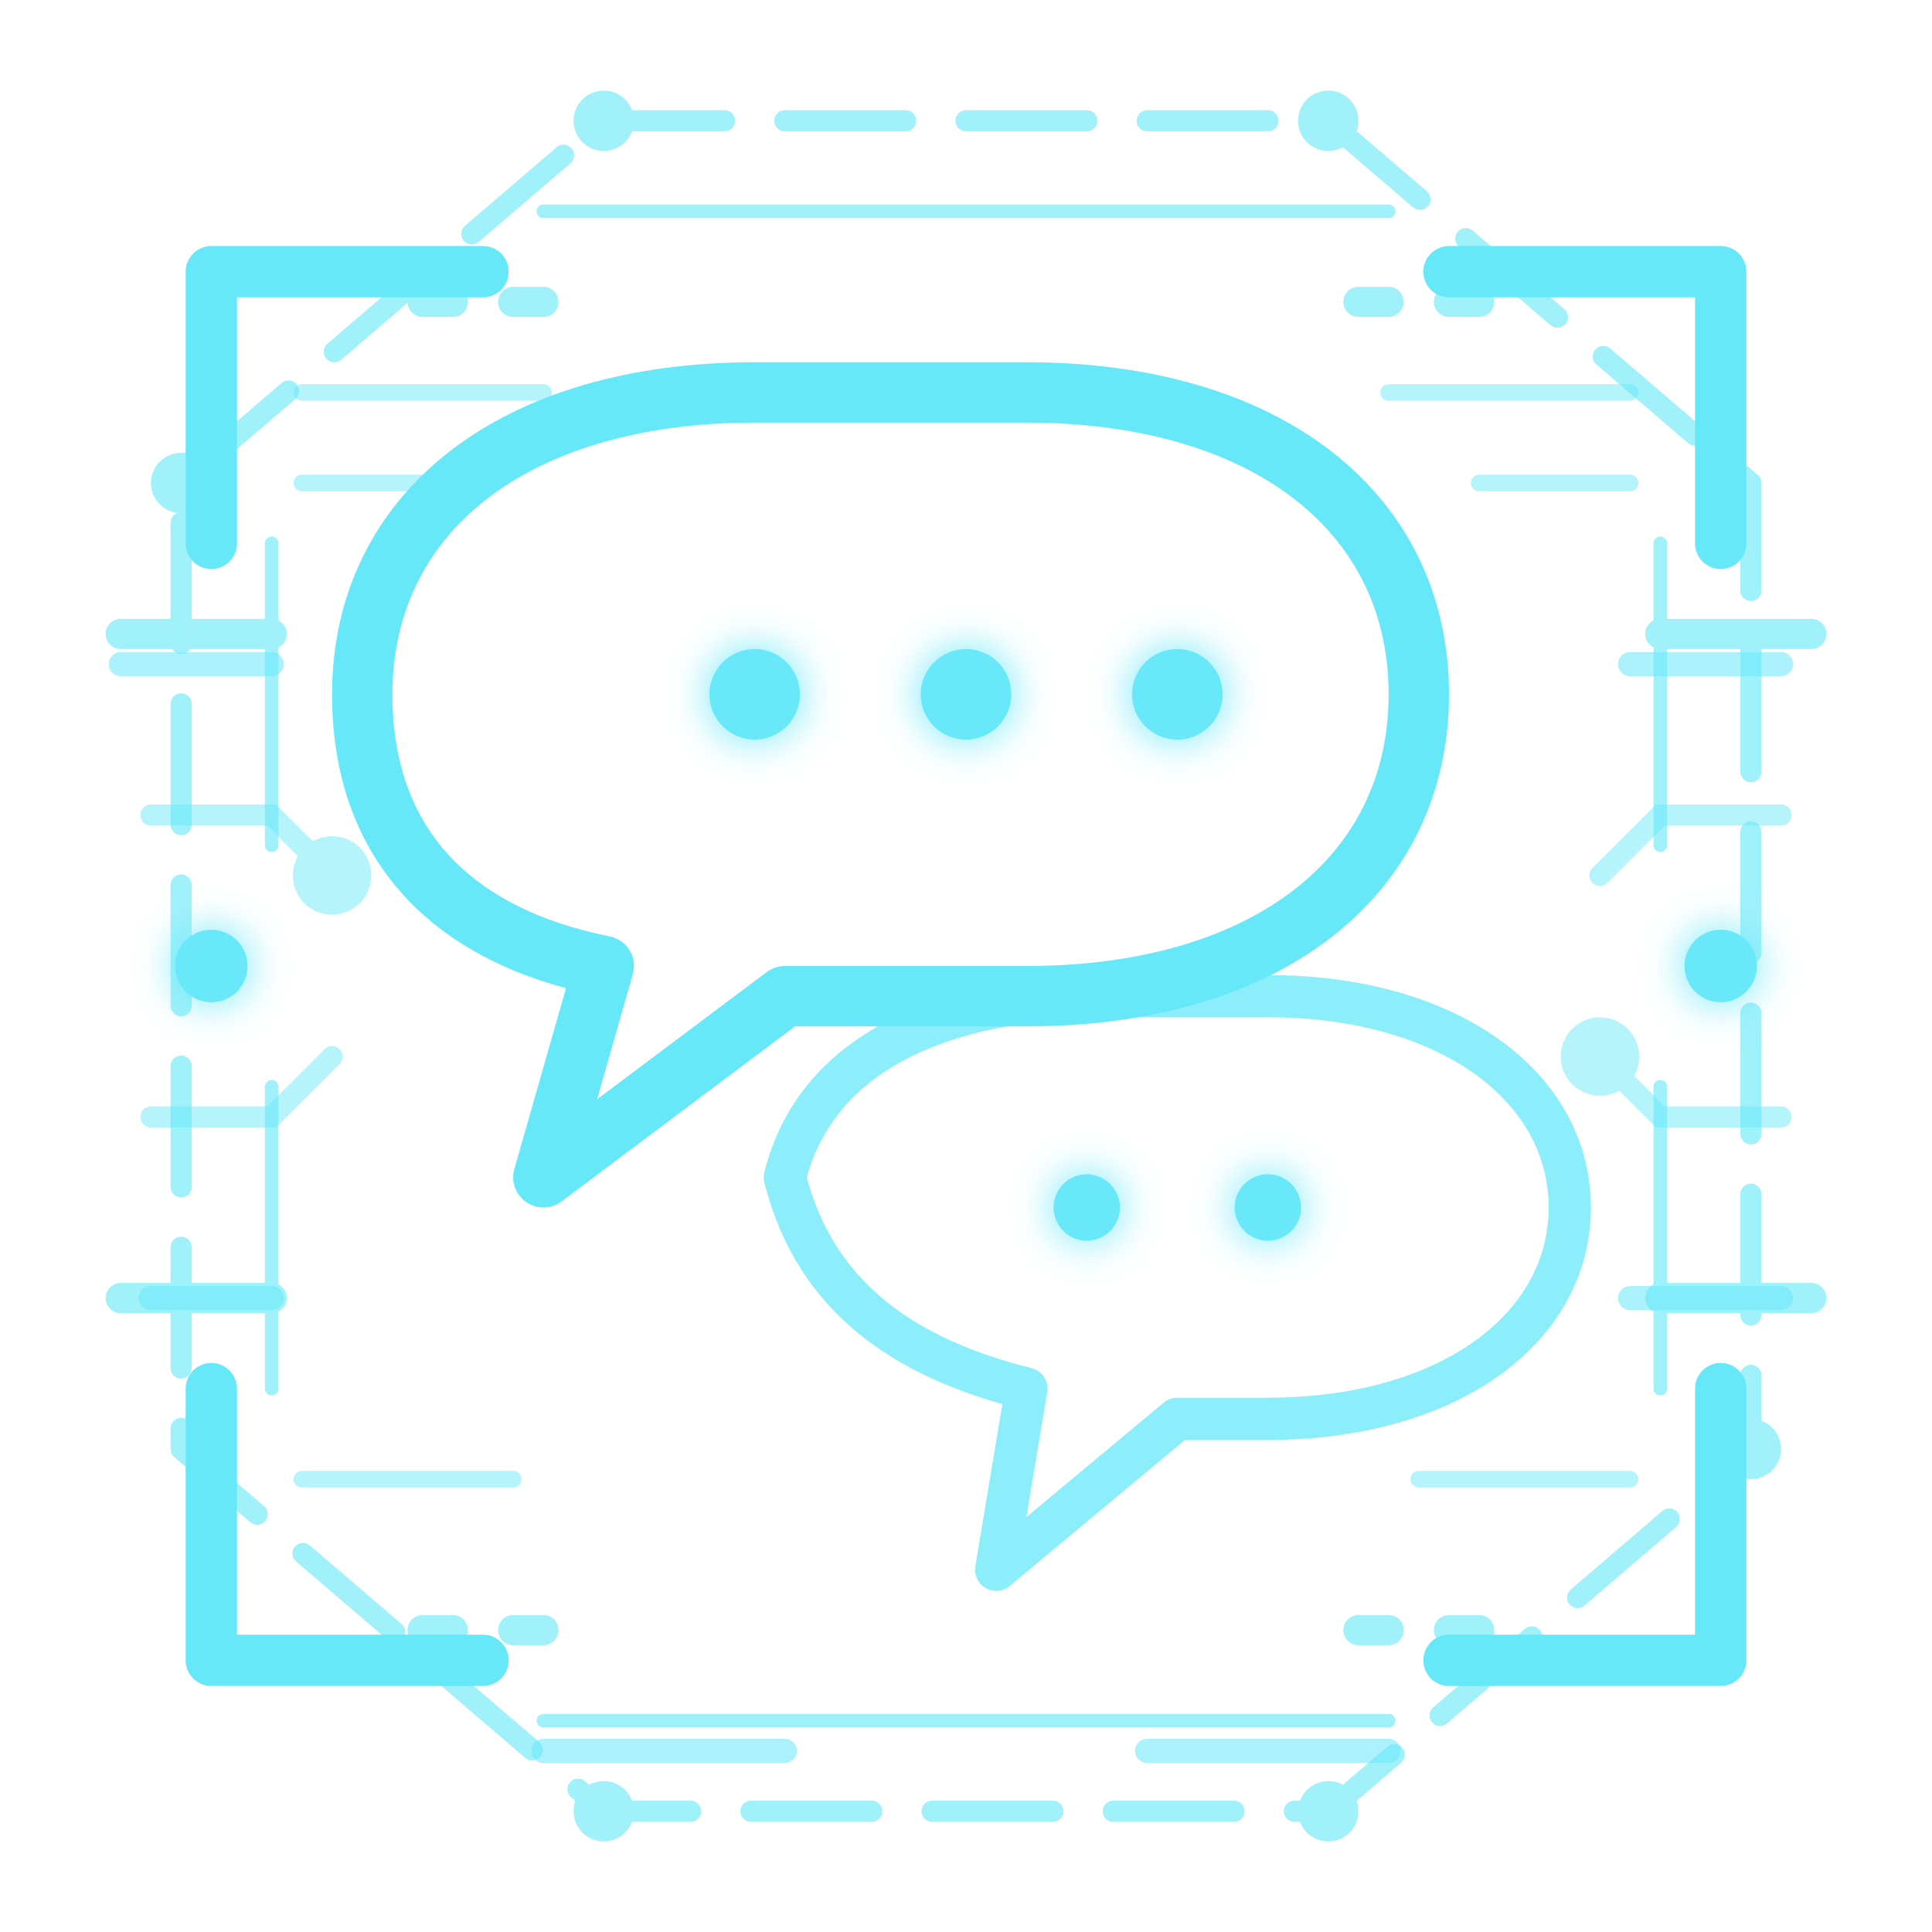
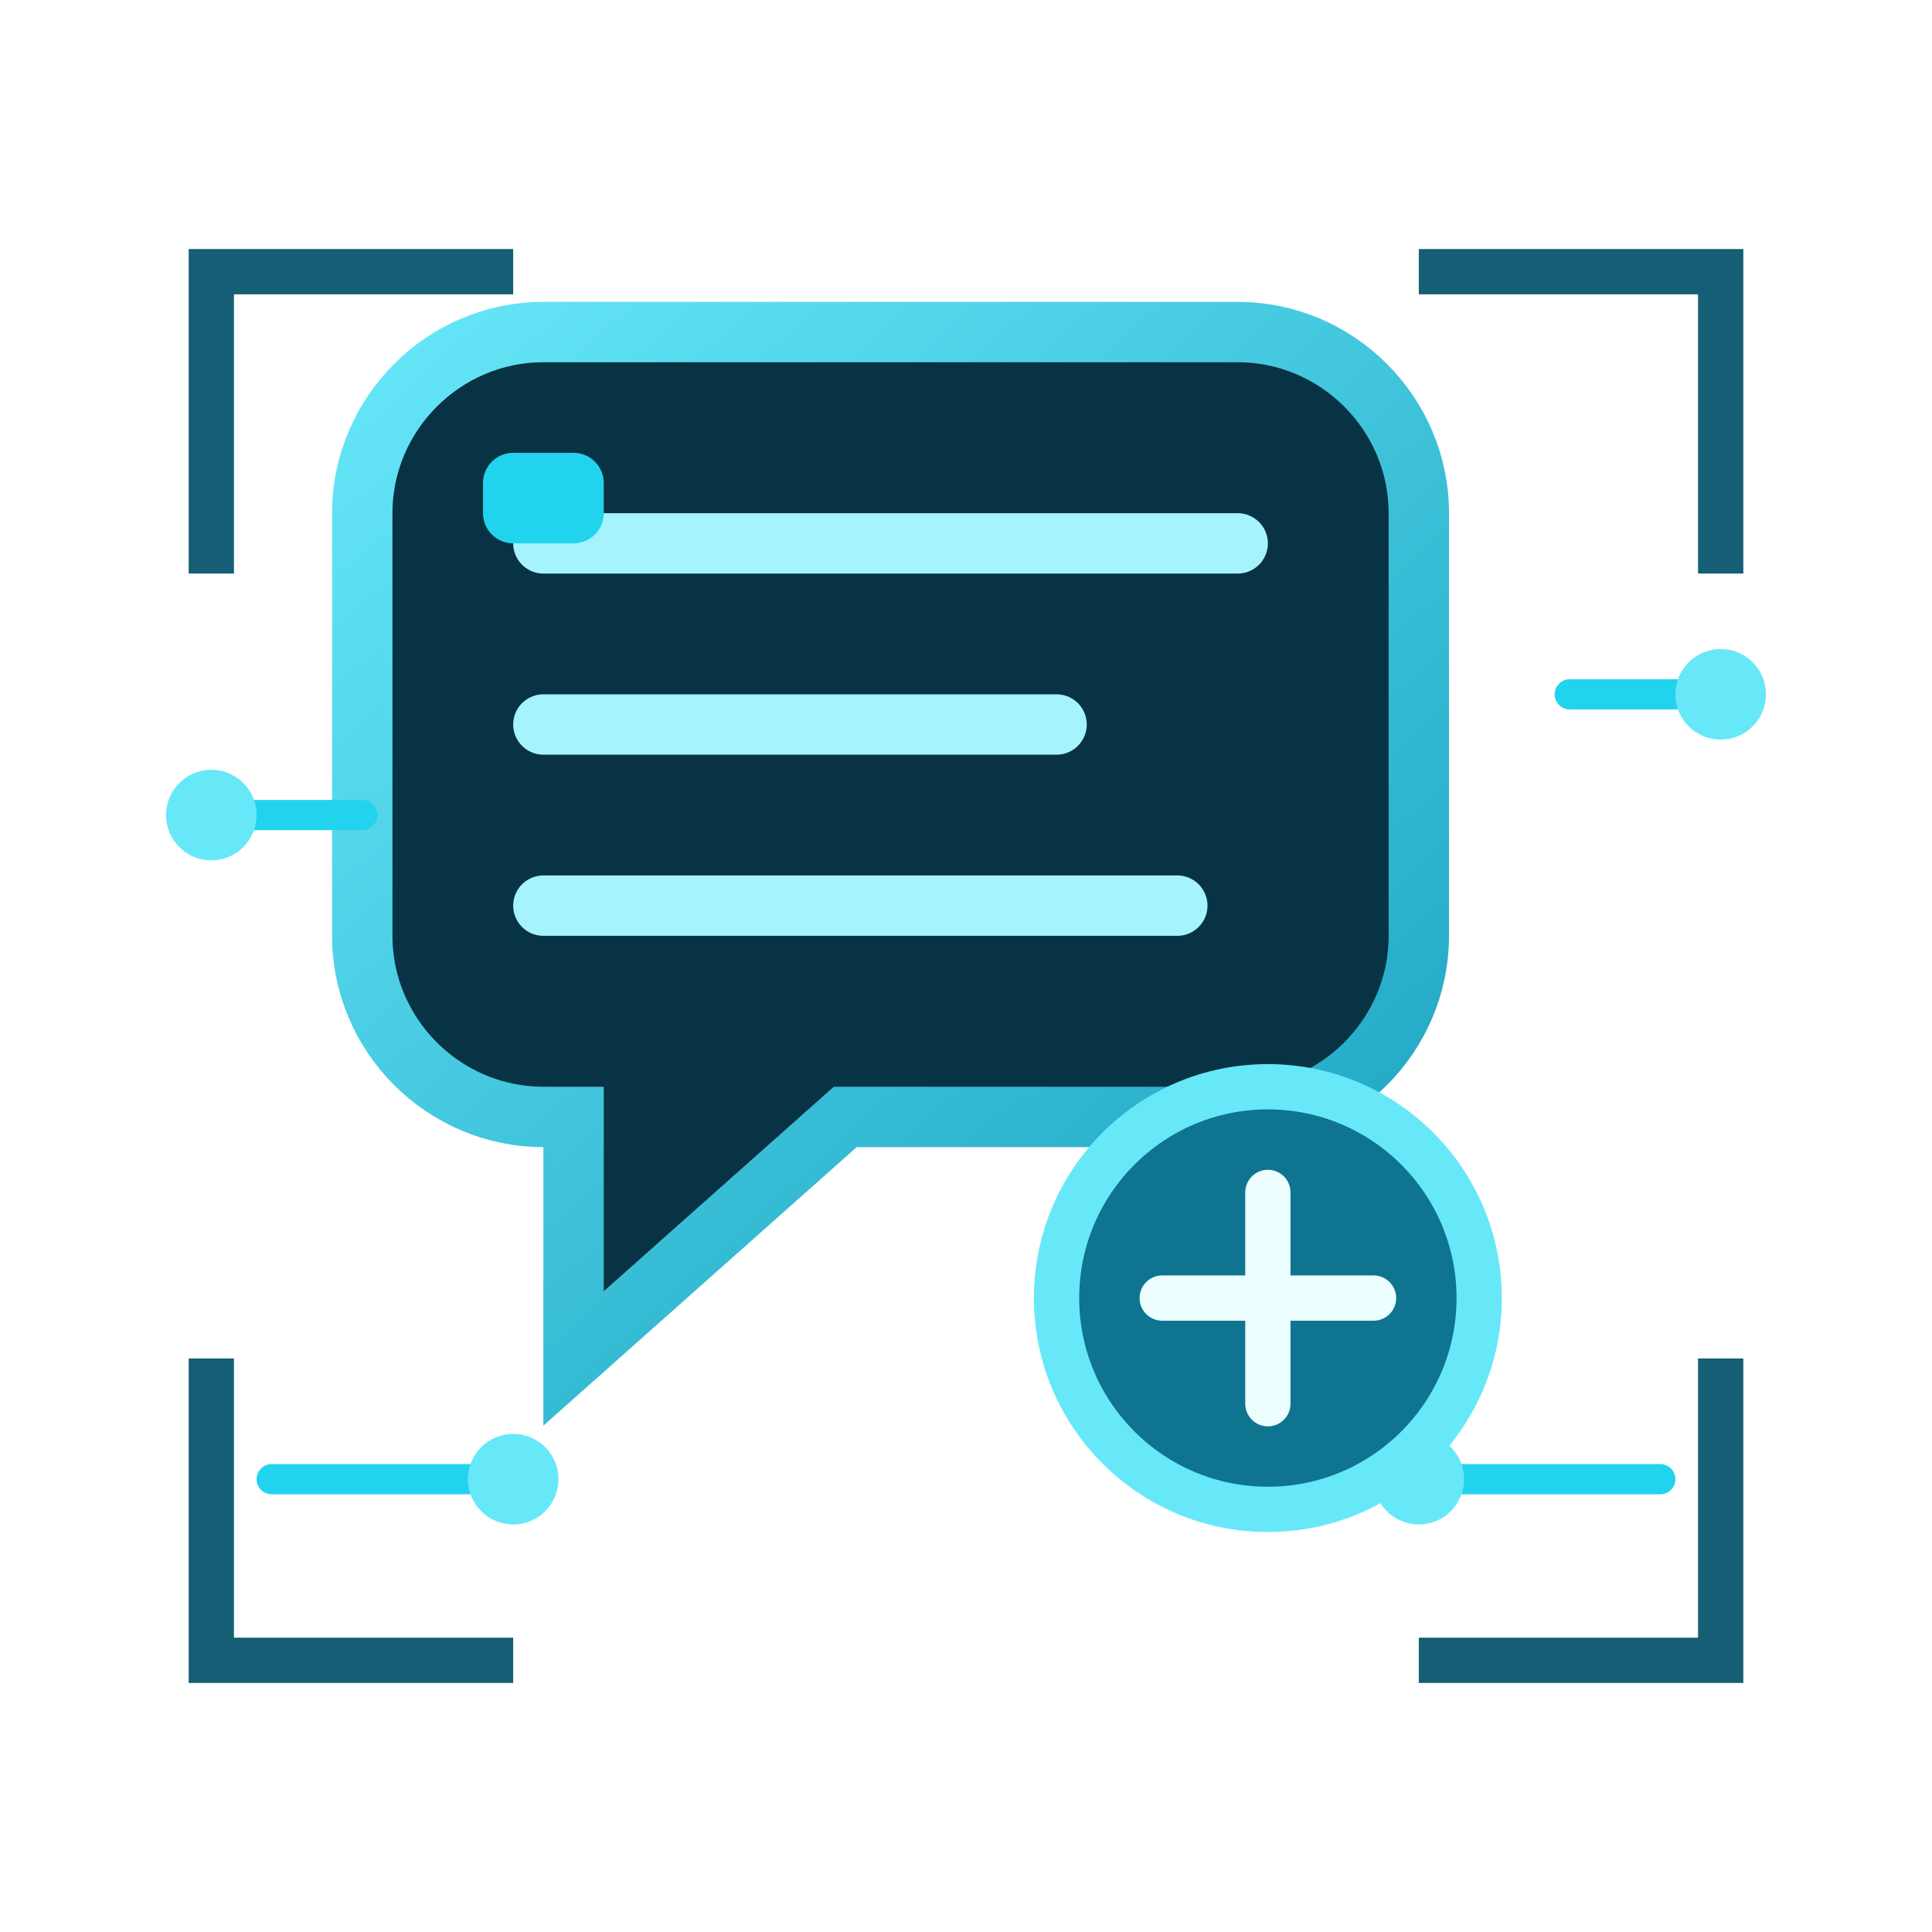
<svg xmlns="http://www.w3.org/2000/svg" viewBox="0 0 64 64" fill="none" role="img" aria-label="Conversación">
-   <g stroke="url(#cv)" fill="none" stroke-linecap="round" stroke-linejoin="round" opacity=".62">
-     <path d="m20 4 24 0 14 12v32L44 60H20L6 48V16Z" stroke-width=".7" stroke-dasharray="4 2" />
-     <path d="M18 7h28M9 18v10m0 8v10m46-28v10m0 8v10M18 57h28" stroke-width=".45" />
-     <path d="M4 21h5m46 0h5M4 43h5m46 0h5" />
-     <path d="M14 10h5m26 0h5M14 54h5m26 0h5" stroke-dasharray="1 2" />
-     <g fill="url(#cv)" stroke="none">
-       <circle cx="20" cy="4" r="1" />
-       <circle cx="44" cy="4" r="1" />
-       <circle cx="6" cy="16" r="1" />
-       <circle cx="58" cy="48" r="1" />
-       <circle cx="20" cy="60" r="1" />
-       <circle cx="44" cy="60" r="1" />
-     </g>
-   </g>
  <defs>
-     <linearGradient id="cv" x1="8" y1="7" x2="56" y2="57">
+     <linearGradient id="cv2" x1="12" y1="10" x2="53" y2="55" gradientUnits="userSpaceOnUse">
      <stop stop-color="#67e8f9" />
-       <stop offset=".52" stop-color="#22d3ee" />
-       <stop offset="1" stop-color="#3b82f6" />
+       <stop offset="1" stop-color="#0891b2" />
    </linearGradient>
-     <filter id="cg">
-       <feGaussianBlur stdDeviation=".7" result="b" />
-       <feMerge>
-         <feMergeNode in="b" />
-         <feMergeNode in="SourceGraphic" />
-       </feMerge>
-     </filter>
  </defs>
-   <style>.scan{animation:scan 2.8s ease-in-out infinite}@keyframes scan{50%{transform:translateY(12px);opacity:.25}}@media(prefers-reduced-motion:reduce){.scan{animation:none}}</style>
-   <g stroke="url(#cv)" stroke-linecap="round" stroke-linejoin="round">
-     <path d="M7 18V9h9M48 9h9v9M7 46v9h9M48 55h9v-9" stroke-width="1.7" />
-     <path d="M12 23c0-6 5-10 13-10h9c8 0 13 4 13 10s-5 10-13 10H26l-8 6 2-7c-5-1-8-4-8-9Z" stroke-width="2" />
-     <path d="M26 39c1-4 5-6 11-6h5c6 0 10 3 10 7s-4 7-10 7h-3l-6 5 1-6c-4-1-7-3-8-7Z" stroke-width="1.4" opacity=".75" />
-     <path d="M9 22H4m55 0h-5M9 43H5m54 0h-5M18 58h8m12 0h8" stroke-width=".8" opacity=".55" />
-     <path class="scan" d="M17 19h27" stroke-width=".7" opacity=".65" />
-     <g fill="url(#cv)" stroke="none" filter="url(#cg)">
-       <circle cx="25" cy="23" r="1.5" />
-       <circle cx="32" cy="23" r="1.5" />
-       <circle cx="39" cy="23" r="1.5" />
-       <circle cx="36" cy="40" r="1.1" />
-       <circle cx="42" cy="40" r="1.1" />
-       <circle cx="7" cy="32" r="1.2" />
-       <circle cx="57" cy="32" r="1.2" />
-     </g>
-   </g>
-   <g stroke="url(#cv)" stroke-linecap="round" opacity=".48">
-     <path d="M10 13h8m-8 3h5m31-3h8m-5 3h5M10 49h7m30 0h7" stroke-width=".55" />
-     <path d="M5 27h4l2 2m48-2h-4l-2 2M5 37h4l2-2m48 2h-4l-2-2" stroke-width=".7" />
-     <circle cx="11" cy="29" r=".8" />
-     <circle cx="53" cy="35" r=".8" />
+   <path d="M7 19V9h10M47 9h10v10M7 45v10h10M47 55h10V45" stroke="#155e75" stroke-width="1.5" />
+   <path d="M12 17c0-3.3 2.7-6 6-6h23c3.3 0 6 2.7 6 6v14c0 3.3-2.7 6-6 6H28l-9 8v-8h-1c-3.3 0-6-2.7-6-6V17Z" fill="#083344" stroke="url(#cv2)" stroke-width="2" />
+   <path d="M18 18h23M18 24h17M18 30h21" stroke="#a5f3fc" stroke-width="2" stroke-linecap="round" />
+   <rect x="16" y="15" width="4" height="3" rx="1" fill="#22d3ee" />
+   <circle cx="42" cy="43" r="7" fill="#0e7490" stroke="#67e8f9" stroke-width="1.5" />
+   <path d="M38.5 43h7M42 39.5v7" stroke="#ecfeff" stroke-width="1.5" stroke-linecap="round" />
+   <path d="M9 49h8m30 0h8M52 23h5M7 27h5" stroke="#22d3ee" stroke-width="1" stroke-linecap="round" />
+   <g fill="#67e8f9">
+     <circle cx="7" cy="27" r="1.5" />
+     <circle cx="57" cy="23" r="1.5" />
+     <circle cx="17" cy="49" r="1.5" />
+     <circle cx="47" cy="49" r="1.5" />
  </g>
</svg>
